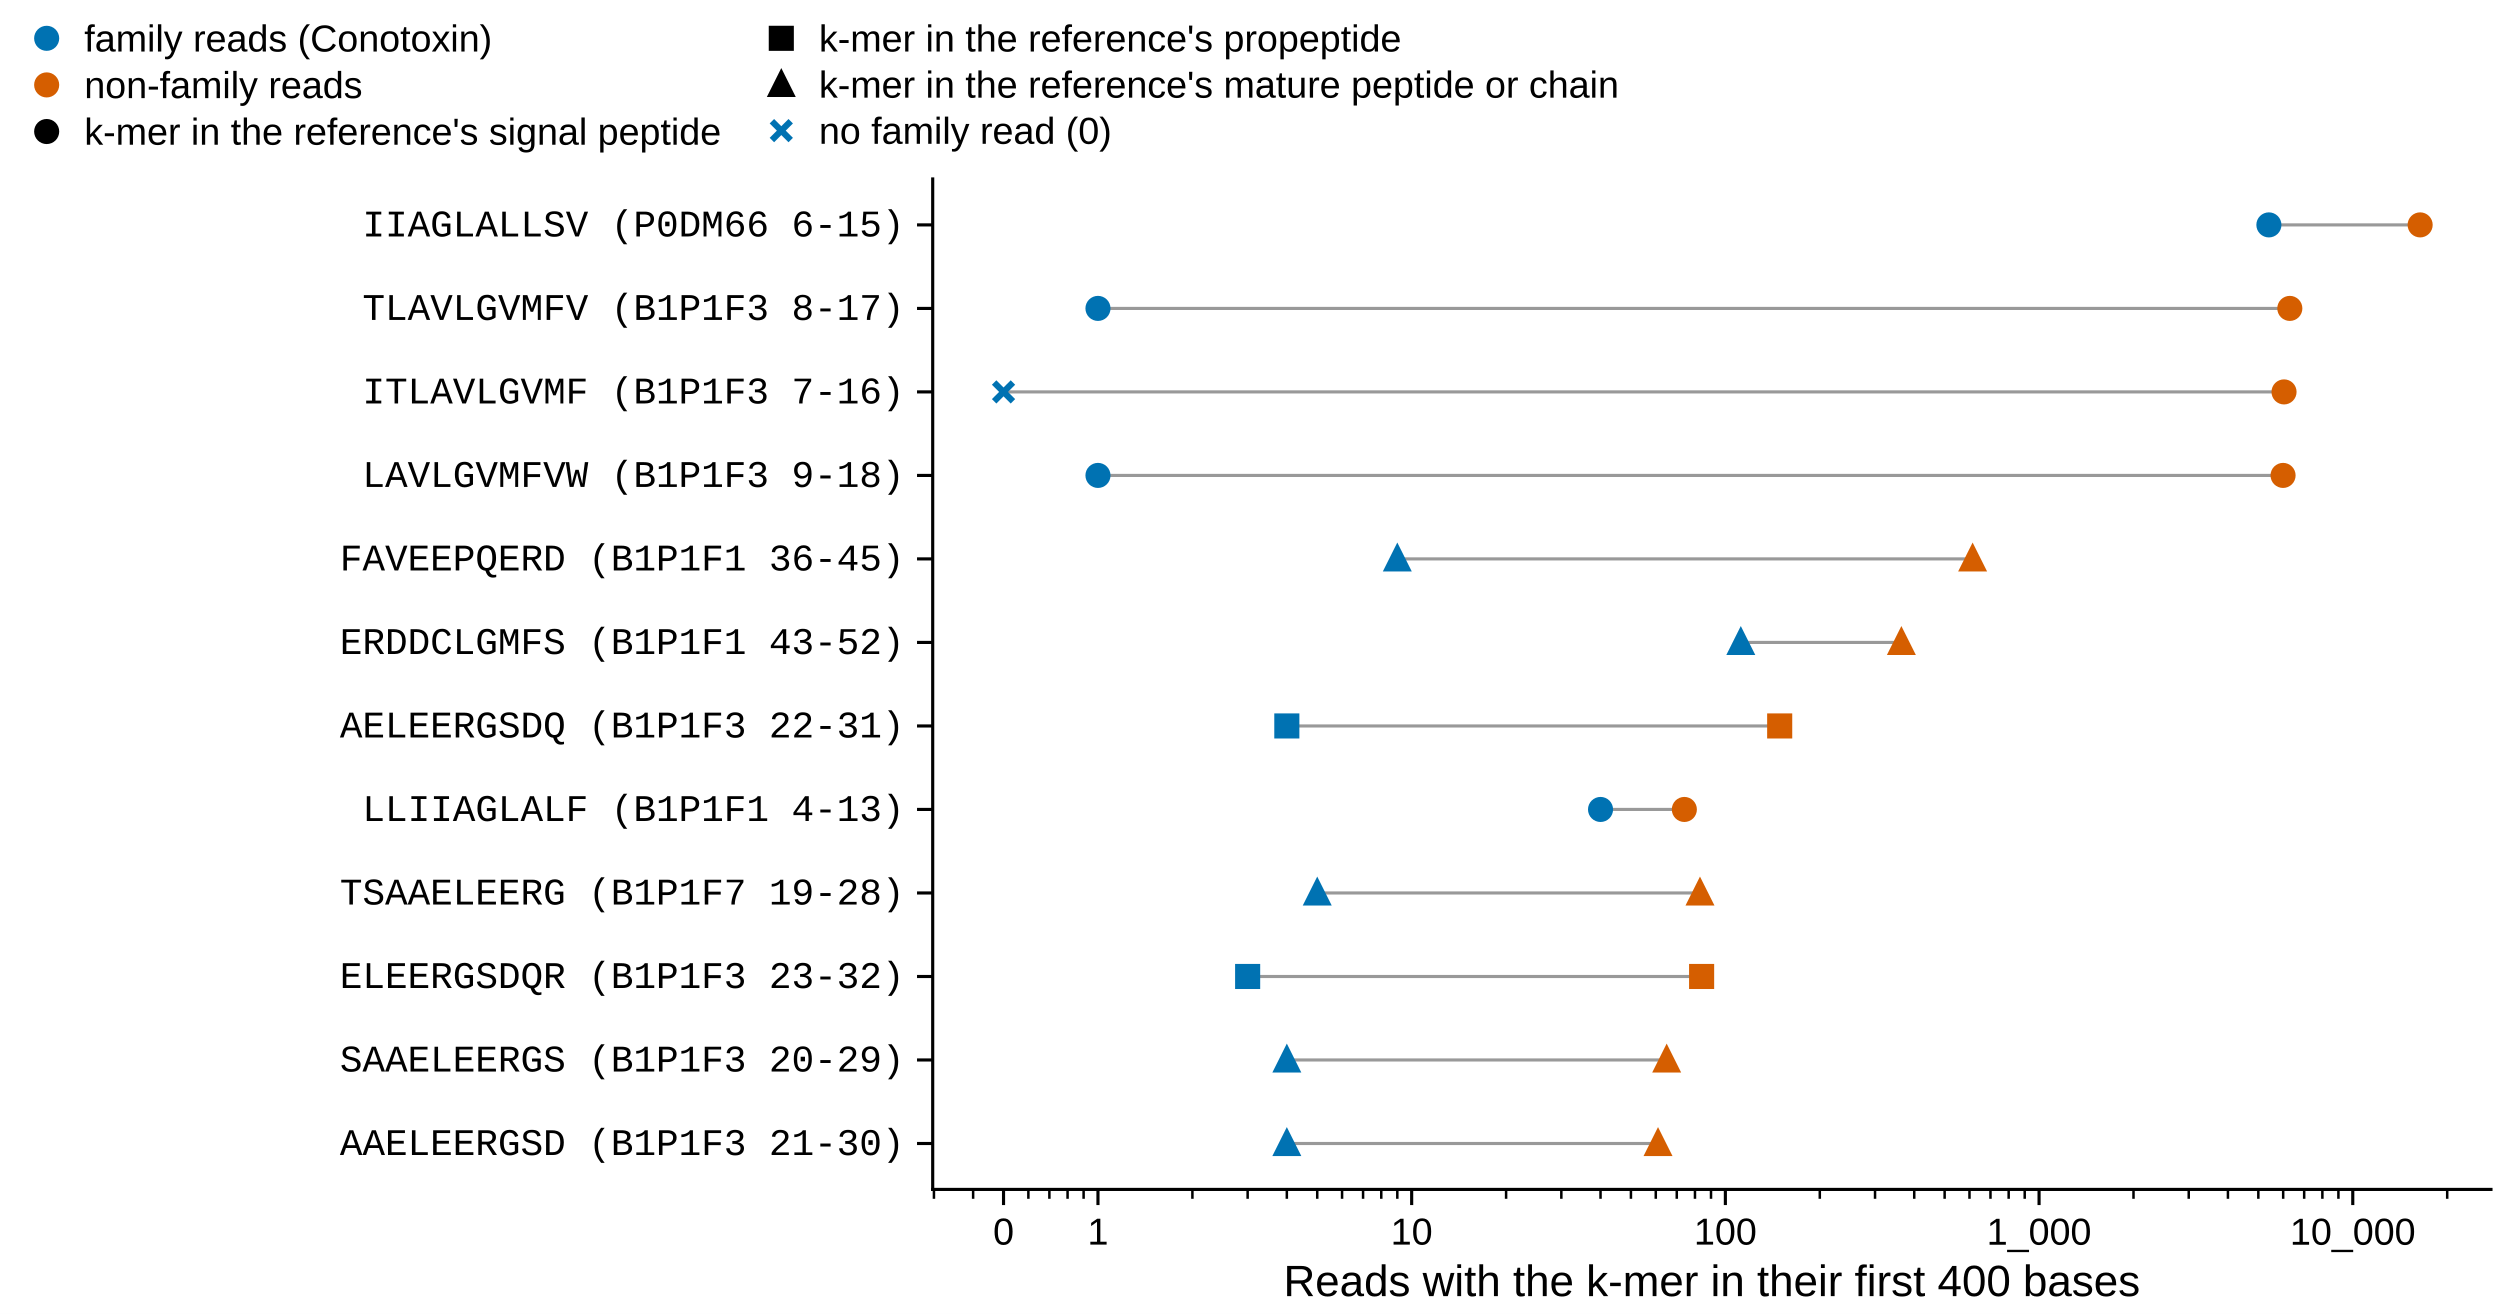
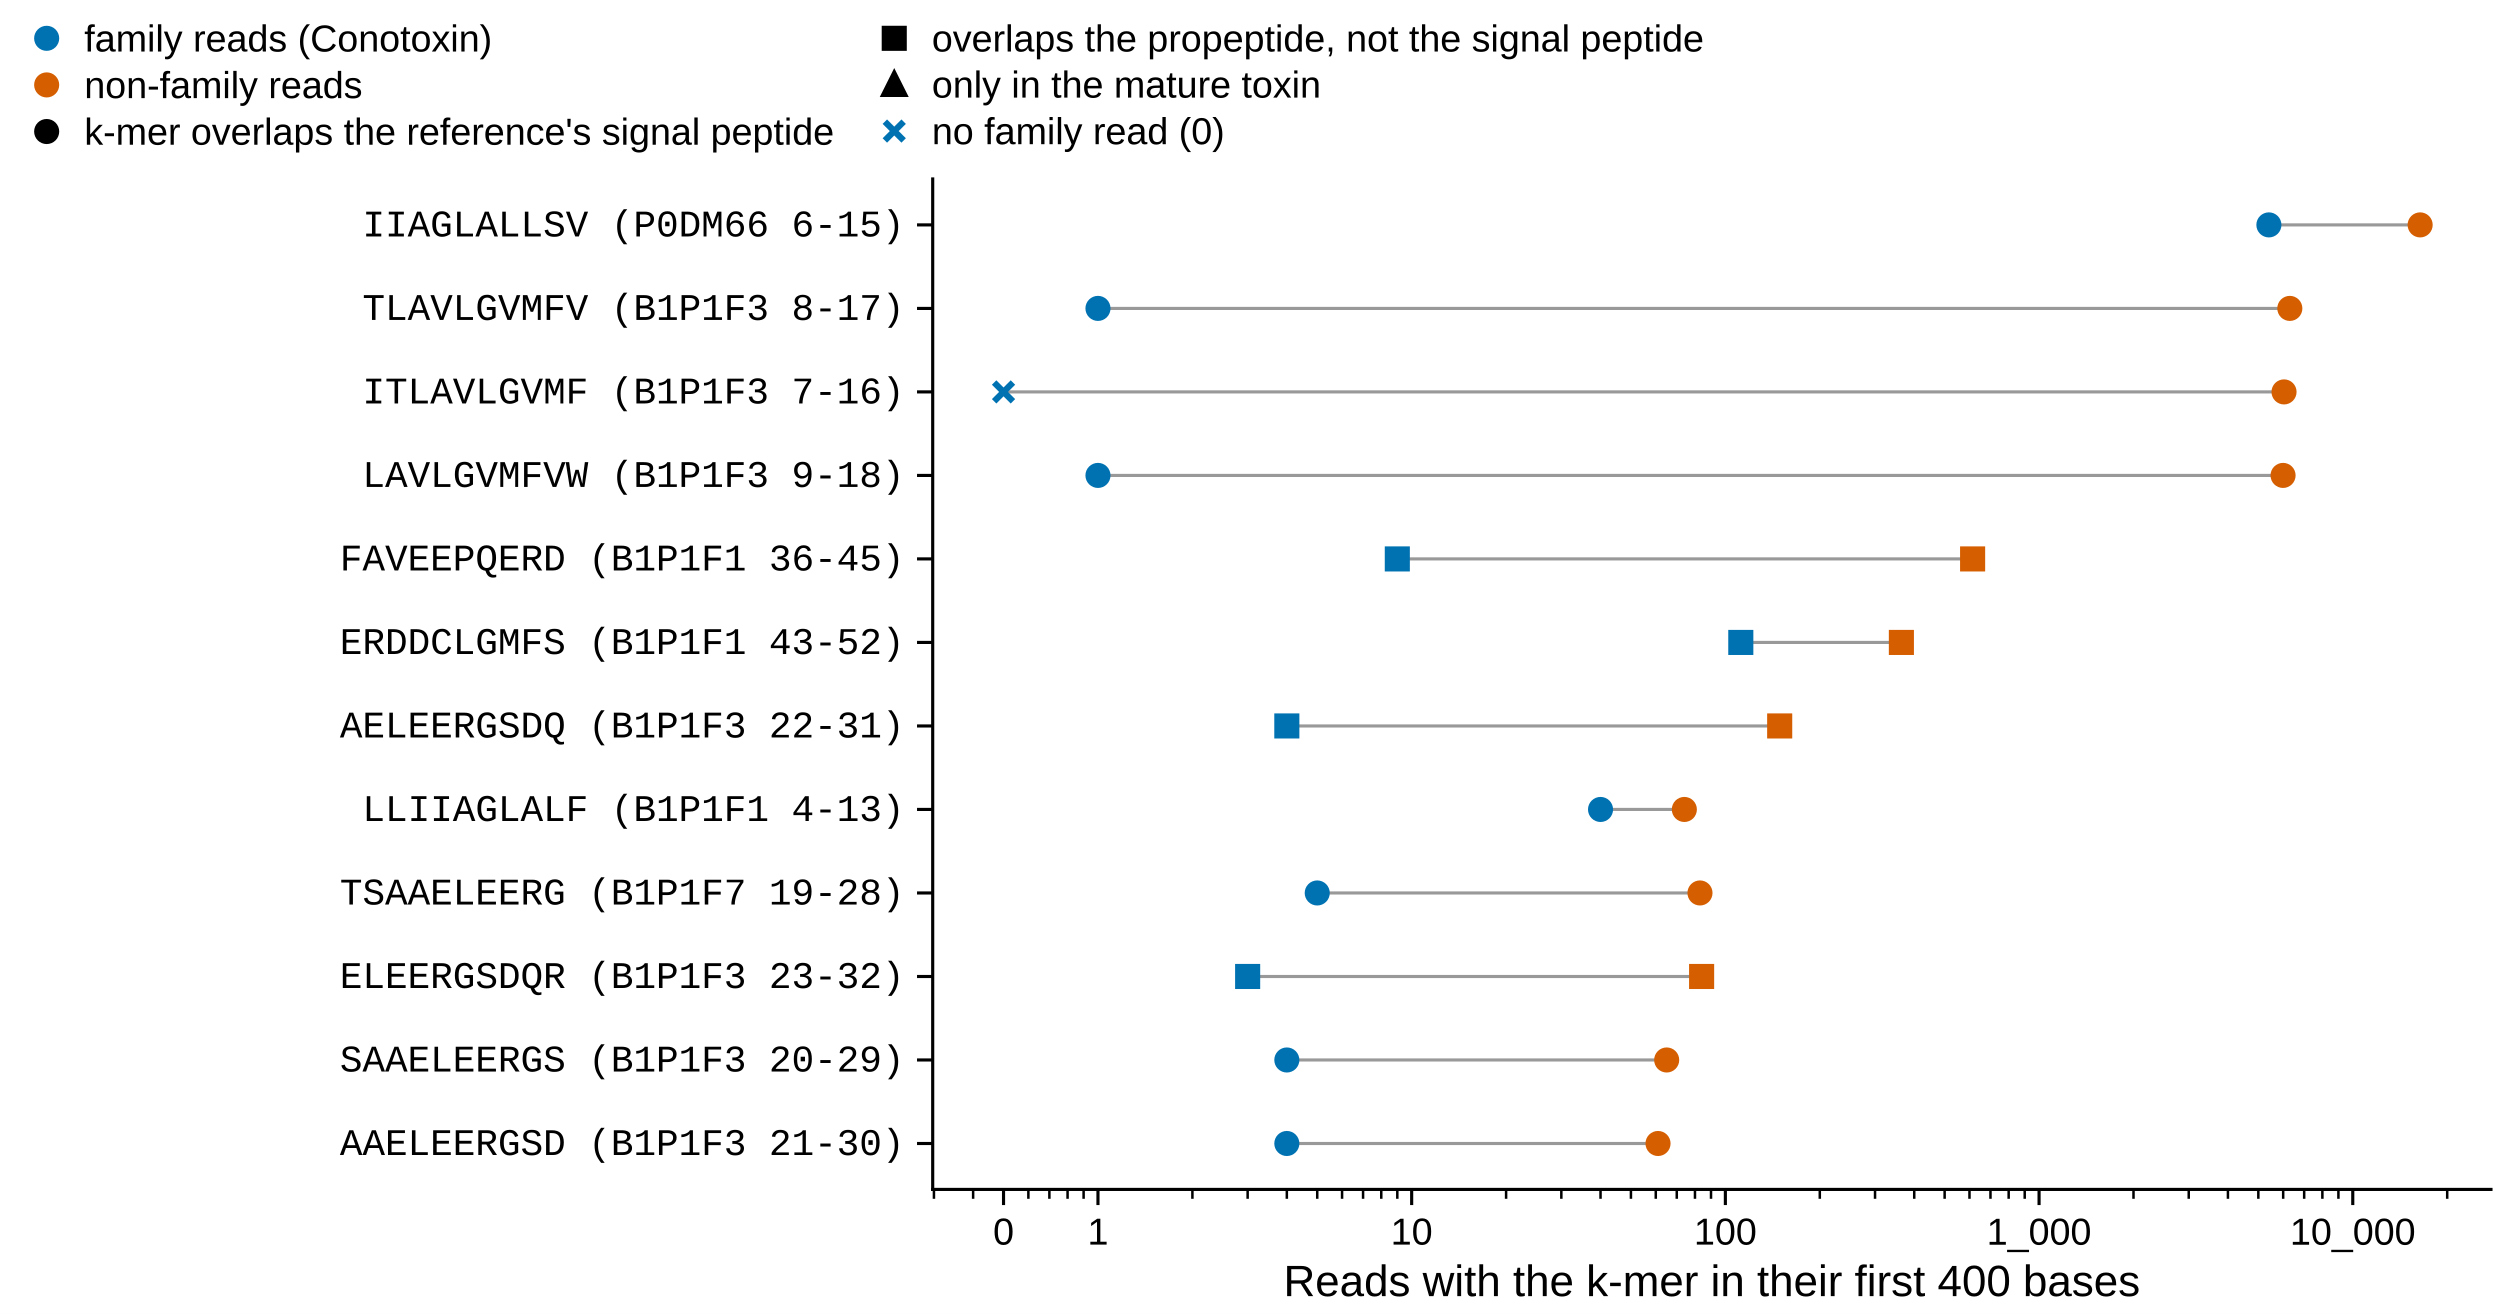
<svg xmlns="http://www.w3.org/2000/svg" xmlns:xlink="http://www.w3.org/1999/xlink" width="398.58pt" height="209.478pt" viewBox="0 0 398.58 209.478" version="1.1">
  <defs>
    <style type="text/css">*{stroke-linejoin: round; stroke-linecap: butt}</style>
  </defs>
  <g id="figure_1">
    <g id="patch_1">
      <path d="M 0 209.478  L 398.58 209.478  L 398.58 0  L 0 0  z " style="fill: #ffffff" />
    </g>
    <g id="axes_1">
      <g id="patch_2">
        <path d="M 148.703 189.631  L 397.14 189.631  L 397.14 28.532  L 148.703 28.532  z " style="fill: #ffffff" />
      </g>
      <g id="matplotlib.axis_1">
        <g id="xtick_1">
          <g id="line2d_1">
            <defs>
-               <path id="mf236ce4eba" d="M 0 0  L 0 2.5  " style="stroke: #000000; stroke-width: 0.5" />
+               <path id="m21a018e58b" d="M 0 0  L 0 2.5  " style="stroke: #000000; stroke-width: 0.5" />
            </defs>
            <g>
-               <use xlink:href="#mf236ce4eba" x="159.995" y="189.631" style="stroke: #000000; stroke-width: 0.5" />
+               <use xlink:href="#m21a018e58b" x="159.995" y="189.631" style="stroke: #000000; stroke-width: 0.5" />
            </g>
          </g>
          <g id="text_1">
            <text style="font-size: 6px; font-family: 'Arial', 'Helvetica', 'Liberation Sans', 'DejaVu Sans', sans-serif; text-anchor: middle" x="159.995" y="198.426" transform="rotate(-0 159.9952 198.4259)">0</text>
          </g>
        </g>
        <g id="xtick_2">
          <g id="line2d_2">
            <g>
-               <use xlink:href="#mf236ce4eba" x="175.051" y="189.631" style="stroke: #000000; stroke-width: 0.5" />
+               <use xlink:href="#m21a018e58b" x="175.051" y="189.631" style="stroke: #000000; stroke-width: 0.5" />
            </g>
          </g>
          <g id="text_2">
            <text style="font-size: 6px; font-family: 'Arial', 'Helvetica', 'Liberation Sans', 'DejaVu Sans', sans-serif; text-anchor: middle" x="175.051" y="198.426" transform="rotate(-0 175.0509 198.4259)">1</text>
          </g>
        </g>
        <g id="xtick_3">
          <g id="line2d_3">
            <g>
-               <use xlink:href="#mf236ce4eba" x="225.065" y="189.631" style="stroke: #000000; stroke-width: 0.5" />
+               <use xlink:href="#m21a018e58b" x="225.065" y="189.631" style="stroke: #000000; stroke-width: 0.5" />
            </g>
          </g>
          <g id="text_3">
            <text style="font-size: 6px; font-family: 'Arial', 'Helvetica', 'Liberation Sans', 'DejaVu Sans', sans-serif; text-anchor: middle" x="225.065" y="198.426" transform="rotate(-0 225.0647 198.4259)">10</text>
          </g>
        </g>
        <g id="xtick_4">
          <g id="line2d_4">
            <g>
-               <use xlink:href="#mf236ce4eba" x="275.079" y="189.631" style="stroke: #000000; stroke-width: 0.5" />
+               <use xlink:href="#m21a018e58b" x="275.079" y="189.631" style="stroke: #000000; stroke-width: 0.5" />
            </g>
          </g>
          <g id="text_4">
            <text style="font-size: 6px; font-family: 'Arial', 'Helvetica', 'Liberation Sans', 'DejaVu Sans', sans-serif; text-anchor: middle" x="275.079" y="198.426" transform="rotate(-0 275.0786 198.4259)">100</text>
          </g>
        </g>
        <g id="xtick_5">
          <g id="line2d_5">
            <g>
-               <use xlink:href="#mf236ce4eba" x="325.092" y="189.631" style="stroke: #000000; stroke-width: 0.5" />
+               <use xlink:href="#m21a018e58b" x="325.092" y="189.631" style="stroke: #000000; stroke-width: 0.5" />
            </g>
          </g>
          <g id="text_5">
            <text style="font-size: 6px; font-family: 'Arial', 'Helvetica', 'Liberation Sans', 'DejaVu Sans', sans-serif; text-anchor: middle" x="325.092" y="198.444" transform="rotate(-0 325.0925 198.4437)">1_000</text>
          </g>
        </g>
        <g id="xtick_6">
          <g id="line2d_6">
            <g>
-               <use xlink:href="#mf236ce4eba" x="375.106" y="189.631" style="stroke: #000000; stroke-width: 0.5" />
+               <use xlink:href="#m21a018e58b" x="375.106" y="189.631" style="stroke: #000000; stroke-width: 0.5" />
            </g>
          </g>
          <g id="text_6">
            <text style="font-size: 6px; font-family: 'Arial', 'Helvetica', 'Liberation Sans', 'DejaVu Sans', sans-serif; text-anchor: middle" x="375.106" y="198.444" transform="rotate(-0 375.1064 198.4437)">10_000</text>
          </g>
        </g>
        <g id="xtick_7">
          <g id="line2d_7">
            <defs>
-               <path id="mf85ae4e128" d="M 0 0  L 0 1.5  " style="stroke: #000000; stroke-width: 0.4" />
+               <path id="m848488ce7b" d="M 0 0  L 0 1.5  " style="stroke: #000000; stroke-width: 0.4" />
            </defs>
            <g>
-               <use xlink:href="#mf85ae4e128" x="148.9" y="189.631" style="stroke: #000000; stroke-width: 0.4" />
+               <use xlink:href="#m848488ce7b" x="148.9" y="189.631" style="stroke: #000000; stroke-width: 0.4" />
            </g>
          </g>
        </g>
        <g id="xtick_8">
          <g id="line2d_8">
            <g>
-               <use xlink:href="#mf85ae4e128" x="155.148" y="189.631" style="stroke: #000000; stroke-width: 0.4" />
+               <use xlink:href="#m848488ce7b" x="155.148" y="189.631" style="stroke: #000000; stroke-width: 0.4" />
            </g>
          </g>
        </g>
        <g id="xtick_9">
          <g id="line2d_9">
            <g>
-               <use xlink:href="#mf85ae4e128" x="163.955" y="189.631" style="stroke: #000000; stroke-width: 0.4" />
+               <use xlink:href="#m848488ce7b" x="163.955" y="189.631" style="stroke: #000000; stroke-width: 0.4" />
            </g>
          </g>
        </g>
        <g id="xtick_10">
          <g id="line2d_10">
            <g>
-               <use xlink:href="#mf85ae4e128" x="167.304" y="189.631" style="stroke: #000000; stroke-width: 0.4" />
+               <use xlink:href="#m848488ce7b" x="167.304" y="189.631" style="stroke: #000000; stroke-width: 0.4" />
            </g>
          </g>
        </g>
        <g id="xtick_11">
          <g id="line2d_11">
            <g>
-               <use xlink:href="#mf85ae4e128" x="170.204" y="189.631" style="stroke: #000000; stroke-width: 0.4" />
+               <use xlink:href="#m848488ce7b" x="170.204" y="189.631" style="stroke: #000000; stroke-width: 0.4" />
            </g>
          </g>
        </g>
        <g id="xtick_12">
          <g id="line2d_12">
            <g>
-               <use xlink:href="#mf85ae4e128" x="172.762" y="189.631" style="stroke: #000000; stroke-width: 0.4" />
+               <use xlink:href="#m848488ce7b" x="172.762" y="189.631" style="stroke: #000000; stroke-width: 0.4" />
            </g>
          </g>
        </g>
        <g id="xtick_13">
          <g id="line2d_13">
            <g>
-               <use xlink:href="#mf85ae4e128" x="190.107" y="189.631" style="stroke: #000000; stroke-width: 0.4" />
+               <use xlink:href="#m848488ce7b" x="190.107" y="189.631" style="stroke: #000000; stroke-width: 0.4" />
            </g>
          </g>
        </g>
        <g id="xtick_14">
          <g id="line2d_14">
            <g>
-               <use xlink:href="#mf85ae4e128" x="198.914" y="189.631" style="stroke: #000000; stroke-width: 0.4" />
+               <use xlink:href="#m848488ce7b" x="198.914" y="189.631" style="stroke: #000000; stroke-width: 0.4" />
            </g>
          </g>
        </g>
        <g id="xtick_15">
          <g id="line2d_15">
            <g>
-               <use xlink:href="#mf85ae4e128" x="205.162" y="189.631" style="stroke: #000000; stroke-width: 0.4" />
+               <use xlink:href="#m848488ce7b" x="205.162" y="189.631" style="stroke: #000000; stroke-width: 0.4" />
            </g>
          </g>
        </g>
        <g id="xtick_16">
          <g id="line2d_16">
            <g>
-               <use xlink:href="#mf85ae4e128" x="210.009" y="189.631" style="stroke: #000000; stroke-width: 0.4" />
+               <use xlink:href="#m848488ce7b" x="210.009" y="189.631" style="stroke: #000000; stroke-width: 0.4" />
            </g>
          </g>
        </g>
        <g id="xtick_17">
          <g id="line2d_17">
            <g>
-               <use xlink:href="#mf85ae4e128" x="213.969" y="189.631" style="stroke: #000000; stroke-width: 0.4" />
+               <use xlink:href="#m848488ce7b" x="213.969" y="189.631" style="stroke: #000000; stroke-width: 0.4" />
            </g>
          </g>
        </g>
        <g id="xtick_18">
          <g id="line2d_18">
            <g>
-               <use xlink:href="#mf85ae4e128" x="217.317" y="189.631" style="stroke: #000000; stroke-width: 0.4" />
+               <use xlink:href="#m848488ce7b" x="217.317" y="189.631" style="stroke: #000000; stroke-width: 0.4" />
            </g>
          </g>
        </g>
        <g id="xtick_19">
          <g id="line2d_19">
            <g>
-               <use xlink:href="#mf85ae4e128" x="220.218" y="189.631" style="stroke: #000000; stroke-width: 0.4" />
+               <use xlink:href="#m848488ce7b" x="220.218" y="189.631" style="stroke: #000000; stroke-width: 0.4" />
            </g>
          </g>
        </g>
        <g id="xtick_20">
          <g id="line2d_20">
            <g>
-               <use xlink:href="#mf85ae4e128" x="222.776" y="189.631" style="stroke: #000000; stroke-width: 0.4" />
+               <use xlink:href="#m848488ce7b" x="222.776" y="189.631" style="stroke: #000000; stroke-width: 0.4" />
            </g>
          </g>
        </g>
        <g id="xtick_21">
          <g id="line2d_21">
            <g>
-               <use xlink:href="#mf85ae4e128" x="240.12" y="189.631" style="stroke: #000000; stroke-width: 0.4" />
+               <use xlink:href="#m848488ce7b" x="240.12" y="189.631" style="stroke: #000000; stroke-width: 0.4" />
            </g>
          </g>
        </g>
        <g id="xtick_22">
          <g id="line2d_22">
            <g>
-               <use xlink:href="#mf85ae4e128" x="248.927" y="189.631" style="stroke: #000000; stroke-width: 0.4" />
+               <use xlink:href="#m848488ce7b" x="248.927" y="189.631" style="stroke: #000000; stroke-width: 0.4" />
            </g>
          </g>
        </g>
        <g id="xtick_23">
          <g id="line2d_23">
            <g>
-               <use xlink:href="#mf85ae4e128" x="255.176" y="189.631" style="stroke: #000000; stroke-width: 0.4" />
+               <use xlink:href="#m848488ce7b" x="255.176" y="189.631" style="stroke: #000000; stroke-width: 0.4" />
            </g>
          </g>
        </g>
        <g id="xtick_24">
          <g id="line2d_24">
            <g>
-               <use xlink:href="#mf85ae4e128" x="260.023" y="189.631" style="stroke: #000000; stroke-width: 0.4" />
+               <use xlink:href="#m848488ce7b" x="260.023" y="189.631" style="stroke: #000000; stroke-width: 0.4" />
            </g>
          </g>
        </g>
        <g id="xtick_25">
          <g id="line2d_25">
            <g>
-               <use xlink:href="#mf85ae4e128" x="263.983" y="189.631" style="stroke: #000000; stroke-width: 0.4" />
+               <use xlink:href="#m848488ce7b" x="263.983" y="189.631" style="stroke: #000000; stroke-width: 0.4" />
            </g>
          </g>
        </g>
        <g id="xtick_26">
          <g id="line2d_26">
            <g>
-               <use xlink:href="#mf85ae4e128" x="267.331" y="189.631" style="stroke: #000000; stroke-width: 0.4" />
+               <use xlink:href="#m848488ce7b" x="267.331" y="189.631" style="stroke: #000000; stroke-width: 0.4" />
            </g>
          </g>
        </g>
        <g id="xtick_27">
          <g id="line2d_27">
            <g>
-               <use xlink:href="#mf85ae4e128" x="270.232" y="189.631" style="stroke: #000000; stroke-width: 0.4" />
+               <use xlink:href="#m848488ce7b" x="270.232" y="189.631" style="stroke: #000000; stroke-width: 0.4" />
            </g>
          </g>
        </g>
        <g id="xtick_28">
          <g id="line2d_28">
            <g>
-               <use xlink:href="#mf85ae4e128" x="272.79" y="189.631" style="stroke: #000000; stroke-width: 0.4" />
+               <use xlink:href="#m848488ce7b" x="272.79" y="189.631" style="stroke: #000000; stroke-width: 0.4" />
            </g>
          </g>
        </g>
        <g id="xtick_29">
          <g id="line2d_29">
            <g>
-               <use xlink:href="#mf85ae4e128" x="290.134" y="189.631" style="stroke: #000000; stroke-width: 0.4" />
+               <use xlink:href="#m848488ce7b" x="290.134" y="189.631" style="stroke: #000000; stroke-width: 0.4" />
            </g>
          </g>
        </g>
        <g id="xtick_30">
          <g id="line2d_30">
            <g>
-               <use xlink:href="#mf85ae4e128" x="298.941" y="189.631" style="stroke: #000000; stroke-width: 0.4" />
+               <use xlink:href="#m848488ce7b" x="298.941" y="189.631" style="stroke: #000000; stroke-width: 0.4" />
            </g>
          </g>
        </g>
        <g id="xtick_31">
          <g id="line2d_31">
            <g>
-               <use xlink:href="#mf85ae4e128" x="305.19" y="189.631" style="stroke: #000000; stroke-width: 0.4" />
+               <use xlink:href="#m848488ce7b" x="305.19" y="189.631" style="stroke: #000000; stroke-width: 0.4" />
            </g>
          </g>
        </g>
        <g id="xtick_32">
          <g id="line2d_32">
            <g>
-               <use xlink:href="#mf85ae4e128" x="310.037" y="189.631" style="stroke: #000000; stroke-width: 0.4" />
+               <use xlink:href="#m848488ce7b" x="310.037" y="189.631" style="stroke: #000000; stroke-width: 0.4" />
            </g>
          </g>
        </g>
        <g id="xtick_33">
          <g id="line2d_33">
            <g>
-               <use xlink:href="#mf85ae4e128" x="313.997" y="189.631" style="stroke: #000000; stroke-width: 0.4" />
+               <use xlink:href="#m848488ce7b" x="313.997" y="189.631" style="stroke: #000000; stroke-width: 0.4" />
            </g>
          </g>
        </g>
        <g id="xtick_34">
          <g id="line2d_34">
            <g>
-               <use xlink:href="#mf85ae4e128" x="317.345" y="189.631" style="stroke: #000000; stroke-width: 0.4" />
+               <use xlink:href="#m848488ce7b" x="317.345" y="189.631" style="stroke: #000000; stroke-width: 0.4" />
            </g>
          </g>
        </g>
        <g id="xtick_35">
          <g id="line2d_35">
            <g>
-               <use xlink:href="#mf85ae4e128" x="320.246" y="189.631" style="stroke: #000000; stroke-width: 0.4" />
+               <use xlink:href="#m848488ce7b" x="320.246" y="189.631" style="stroke: #000000; stroke-width: 0.4" />
            </g>
          </g>
        </g>
        <g id="xtick_36">
          <g id="line2d_36">
            <g>
-               <use xlink:href="#mf85ae4e128" x="322.804" y="189.631" style="stroke: #000000; stroke-width: 0.4" />
+               <use xlink:href="#m848488ce7b" x="322.804" y="189.631" style="stroke: #000000; stroke-width: 0.4" />
            </g>
          </g>
        </g>
        <g id="xtick_37">
          <g id="line2d_37">
            <g>
-               <use xlink:href="#mf85ae4e128" x="340.148" y="189.631" style="stroke: #000000; stroke-width: 0.4" />
+               <use xlink:href="#m848488ce7b" x="340.148" y="189.631" style="stroke: #000000; stroke-width: 0.4" />
            </g>
          </g>
        </g>
        <g id="xtick_38">
          <g id="line2d_38">
            <g>
-               <use xlink:href="#mf85ae4e128" x="348.955" y="189.631" style="stroke: #000000; stroke-width: 0.4" />
+               <use xlink:href="#m848488ce7b" x="348.955" y="189.631" style="stroke: #000000; stroke-width: 0.4" />
            </g>
          </g>
        </g>
        <g id="xtick_39">
          <g id="line2d_39">
            <g>
-               <use xlink:href="#mf85ae4e128" x="355.204" y="189.631" style="stroke: #000000; stroke-width: 0.4" />
+               <use xlink:href="#m848488ce7b" x="355.204" y="189.631" style="stroke: #000000; stroke-width: 0.4" />
            </g>
          </g>
        </g>
        <g id="xtick_40">
          <g id="line2d_40">
            <g>
-               <use xlink:href="#mf85ae4e128" x="360.051" y="189.631" style="stroke: #000000; stroke-width: 0.4" />
+               <use xlink:href="#m848488ce7b" x="360.051" y="189.631" style="stroke: #000000; stroke-width: 0.4" />
            </g>
          </g>
        </g>
        <g id="xtick_41">
          <g id="line2d_41">
            <g>
-               <use xlink:href="#mf85ae4e128" x="364.011" y="189.631" style="stroke: #000000; stroke-width: 0.4" />
+               <use xlink:href="#m848488ce7b" x="364.011" y="189.631" style="stroke: #000000; stroke-width: 0.4" />
            </g>
          </g>
        </g>
        <g id="xtick_42">
          <g id="line2d_42">
            <g>
-               <use xlink:href="#mf85ae4e128" x="367.359" y="189.631" style="stroke: #000000; stroke-width: 0.4" />
+               <use xlink:href="#m848488ce7b" x="367.359" y="189.631" style="stroke: #000000; stroke-width: 0.4" />
            </g>
          </g>
        </g>
        <g id="xtick_43">
          <g id="line2d_43">
            <g>
-               <use xlink:href="#mf85ae4e128" x="370.26" y="189.631" style="stroke: #000000; stroke-width: 0.4" />
+               <use xlink:href="#m848488ce7b" x="370.26" y="189.631" style="stroke: #000000; stroke-width: 0.4" />
            </g>
          </g>
        </g>
        <g id="xtick_44">
          <g id="line2d_44">
            <g>
-               <use xlink:href="#mf85ae4e128" x="372.818" y="189.631" style="stroke: #000000; stroke-width: 0.4" />
+               <use xlink:href="#m848488ce7b" x="372.818" y="189.631" style="stroke: #000000; stroke-width: 0.4" />
            </g>
          </g>
        </g>
        <g id="xtick_45">
          <g id="line2d_45">
            <g>
-               <use xlink:href="#mf85ae4e128" x="390.162" y="189.631" style="stroke: #000000; stroke-width: 0.4" />
+               <use xlink:href="#m848488ce7b" x="390.162" y="189.631" style="stroke: #000000; stroke-width: 0.4" />
            </g>
          </g>
        </g>
        <g id="text_7">
          <text style="font-size: 7px; font-family: 'Arial', 'Helvetica', 'Liberation Sans', 'DejaVu Sans', sans-serif; text-anchor: middle" x="272.921" y="206.647" transform="rotate(-0 272.9214 206.6467)">Reads with the k-mer in their first 400 bases</text>
        </g>
      </g>
      <g id="matplotlib.axis_2">
        <g id="ytick_1">
          <g id="line2d_46">
            <defs>
-               <path id="m9d5eaf59f4" d="M 0 0  L -2.5 0  " style="stroke: #000000; stroke-width: 0.5" />
+               <path id="mab9450edab" d="M 0 0  L -2.5 0  " style="stroke: #000000; stroke-width: 0.5" />
            </defs>
            <g>
-               <use xlink:href="#m9d5eaf59f4" x="148.703" y="182.309" style="stroke: #000000; stroke-width: 0.5" />
+               <use xlink:href="#mab9450edab" x="148.703" y="182.309" style="stroke: #000000; stroke-width: 0.5" />
            </g>
          </g>
          <g id="text_8">
            <text style="font-size: 6px; font-family: 'Courier New', 'Courier', 'Liberation Mono', 'DejaVu Sans Mono', monospace; text-anchor: end" x="144.203" y="184.147" transform="rotate(-0 144.2026 184.147)">AAELEERGSD  (B1P1F3 21-30)</text>
          </g>
        </g>
        <g id="ytick_2">
          <g id="line2d_47">
            <g>
-               <use xlink:href="#m9d5eaf59f4" x="148.703" y="168.995" style="stroke: #000000; stroke-width: 0.5" />
+               <use xlink:href="#mab9450edab" x="148.703" y="168.995" style="stroke: #000000; stroke-width: 0.5" />
            </g>
          </g>
          <g id="text_9">
            <text style="font-size: 6px; font-family: 'Courier New', 'Courier', 'Liberation Mono', 'DejaVu Sans Mono', monospace; text-anchor: end" x="144.203" y="170.833" transform="rotate(-0 144.2026 170.833)">SAAELEERGS  (B1P1F3 20-29)</text>
          </g>
        </g>
        <g id="ytick_3">
          <g id="line2d_48">
            <g>
-               <use xlink:href="#m9d5eaf59f4" x="148.703" y="155.681" style="stroke: #000000; stroke-width: 0.5" />
+               <use xlink:href="#mab9450edab" x="148.703" y="155.681" style="stroke: #000000; stroke-width: 0.5" />
            </g>
          </g>
          <g id="text_10">
            <text style="font-size: 6px; font-family: 'Courier New', 'Courier', 'Liberation Mono', 'DejaVu Sans Mono', monospace; text-anchor: end" x="144.203" y="157.519" transform="rotate(-0 144.2026 157.519)">ELEERGSDQR  (B1P1F3 23-32)</text>
          </g>
        </g>
        <g id="ytick_4">
          <g id="line2d_49">
            <g>
-               <use xlink:href="#m9d5eaf59f4" x="148.703" y="142.367" style="stroke: #000000; stroke-width: 0.5" />
+               <use xlink:href="#mab9450edab" x="148.703" y="142.367" style="stroke: #000000; stroke-width: 0.5" />
            </g>
          </g>
          <g id="text_11">
            <text style="font-size: 6px; font-family: 'Courier New', 'Courier', 'Liberation Mono', 'DejaVu Sans Mono', monospace; text-anchor: end" x="144.203" y="144.205" transform="rotate(-0 144.2026 144.205)">TSAAELEERG  (B1P1F7 19-28)</text>
          </g>
        </g>
        <g id="ytick_5">
          <g id="line2d_50">
            <g>
-               <use xlink:href="#m9d5eaf59f4" x="148.703" y="129.053" style="stroke: #000000; stroke-width: 0.5" />
+               <use xlink:href="#mab9450edab" x="148.703" y="129.053" style="stroke: #000000; stroke-width: 0.5" />
            </g>
          </g>
          <g id="text_12">
            <text style="font-size: 6px; font-family: 'Courier New', 'Courier', 'Liberation Mono', 'DejaVu Sans Mono', monospace; text-anchor: end" x="144.203" y="130.891" transform="rotate(-0 144.2026 130.891)">LLIIAGLALF  (B1P1F1 4-13)</text>
          </g>
        </g>
        <g id="ytick_6">
          <g id="line2d_51">
            <g>
-               <use xlink:href="#m9d5eaf59f4" x="148.703" y="115.739" style="stroke: #000000; stroke-width: 0.5" />
+               <use xlink:href="#mab9450edab" x="148.703" y="115.739" style="stroke: #000000; stroke-width: 0.5" />
            </g>
          </g>
          <g id="text_13">
            <text style="font-size: 6px; font-family: 'Courier New', 'Courier', 'Liberation Mono', 'DejaVu Sans Mono', monospace; text-anchor: end" x="144.203" y="117.577" transform="rotate(-0 144.2026 117.577)">AELEERGSDQ  (B1P1F3 22-31)</text>
          </g>
        </g>
        <g id="ytick_7">
          <g id="line2d_52">
            <g>
-               <use xlink:href="#m9d5eaf59f4" x="148.703" y="102.425" style="stroke: #000000; stroke-width: 0.5" />
+               <use xlink:href="#mab9450edab" x="148.703" y="102.425" style="stroke: #000000; stroke-width: 0.5" />
            </g>
          </g>
          <g id="text_14">
            <text style="font-size: 6px; font-family: 'Courier New', 'Courier', 'Liberation Mono', 'DejaVu Sans Mono', monospace; text-anchor: end" x="144.203" y="104.263" transform="rotate(-0 144.2026 104.263)">ERDDCLGMFS  (B1P1F1 43-52)</text>
          </g>
        </g>
        <g id="ytick_8">
          <g id="line2d_53">
            <g>
-               <use xlink:href="#m9d5eaf59f4" x="148.703" y="89.111" style="stroke: #000000; stroke-width: 0.5" />
+               <use xlink:href="#mab9450edab" x="148.703" y="89.111" style="stroke: #000000; stroke-width: 0.5" />
            </g>
          </g>
          <g id="text_15">
            <text style="font-size: 6px; font-family: 'Courier New', 'Courier', 'Liberation Mono', 'DejaVu Sans Mono', monospace; text-anchor: end" x="144.203" y="90.949" transform="rotate(-0 144.2026 90.94899)">FAVEEPQERD  (B1P1F1 36-45)</text>
          </g>
        </g>
        <g id="ytick_9">
          <g id="line2d_54">
            <g>
-               <use xlink:href="#m9d5eaf59f4" x="148.703" y="75.797" style="stroke: #000000; stroke-width: 0.5" />
+               <use xlink:href="#mab9450edab" x="148.703" y="75.797" style="stroke: #000000; stroke-width: 0.5" />
            </g>
          </g>
          <g id="text_16">
            <text style="font-size: 6px; font-family: 'Courier New', 'Courier', 'Liberation Mono', 'DejaVu Sans Mono', monospace; text-anchor: end" x="144.203" y="77.635" transform="rotate(-0 144.2026 77.635)">LAVLGVMFVW  (B1P1F3 9-18)</text>
          </g>
        </g>
        <g id="ytick_10">
          <g id="line2d_55">
            <g>
-               <use xlink:href="#m9d5eaf59f4" x="148.703" y="62.483" style="stroke: #000000; stroke-width: 0.5" />
+               <use xlink:href="#mab9450edab" x="148.703" y="62.483" style="stroke: #000000; stroke-width: 0.5" />
            </g>
          </g>
          <g id="text_17">
            <text style="font-size: 6px; font-family: 'Courier New', 'Courier', 'Liberation Mono', 'DejaVu Sans Mono', monospace; text-anchor: end" x="144.203" y="64.321" transform="rotate(-0 144.2026 64.321)">ITLAVLGVMF  (B1P1F3 7-16)</text>
          </g>
        </g>
        <g id="ytick_11">
          <g id="line2d_56">
            <g>
-               <use xlink:href="#m9d5eaf59f4" x="148.703" y="49.169" style="stroke: #000000; stroke-width: 0.5" />
+               <use xlink:href="#mab9450edab" x="148.703" y="49.169" style="stroke: #000000; stroke-width: 0.5" />
            </g>
          </g>
          <g id="text_18">
            <text style="font-size: 6px; font-family: 'Courier New', 'Courier', 'Liberation Mono', 'DejaVu Sans Mono', monospace; text-anchor: end" x="144.203" y="51.007" transform="rotate(-0 144.2026 51.00701)">TLAVLGVMFV  (B1P1F3 8-17)</text>
          </g>
        </g>
        <g id="ytick_12">
          <g id="line2d_57">
            <g>
-               <use xlink:href="#m9d5eaf59f4" x="148.703" y="35.855" style="stroke: #000000; stroke-width: 0.5" />
+               <use xlink:href="#mab9450edab" x="148.703" y="35.855" style="stroke: #000000; stroke-width: 0.5" />
            </g>
          </g>
          <g id="text_19">
            <text style="font-size: 6px; font-family: 'Courier New', 'Courier', 'Liberation Mono', 'DejaVu Sans Mono', monospace; text-anchor: end" x="144.203" y="37.693" transform="rotate(-0 144.2026 37.69301)">IIAGLALLSV  (P0DM66 6-15)</text>
          </g>
        </g>
      </g>
      <g id="line2d_58">
-         <path d="M 205.162 182.309  L 264.342 182.309  " clip-path="url(#pb28fa70607)" style="fill: none; stroke: #999999; stroke-width: 0.5; stroke-linecap: square" />
+         <path d="M 205.162 182.309  L 264.342 182.309  " clip-path="url(#p876d1d0d32)" style="fill: none; stroke: #999999; stroke-width: 0.5; stroke-linecap: square" />
      </g>
      <g id="line2d_59">
        <defs>
-           <path id="mf15cbc49ee" d="M 0 -1.5  L -1.5 1.5  L 1.5 1.5  z " style="stroke: #0072b2; stroke-linejoin: miter" />
+           <path id="mde0401a169" d="M 0 1.5  C 0.398 1.5 0.779 1.342 1.061 1.061  C 1.342 0.779 1.5 0.398 1.5 0  C 1.5 -0.398 1.342 -0.779 1.061 -1.061  C 0.779 -1.342 0.398 -1.5 0 -1.5  C -0.398 -1.5 -0.779 -1.342 -1.061 -1.061  C -1.342 -0.779 -1.5 -0.398 -1.5 0  C -1.5 0.398 -1.342 0.779 -1.061 1.061  C -0.779 1.342 -0.398 1.5 0 1.5  z " style="stroke: #0072b2" />
        </defs>
-         <g clip-path="url(#pb28fa70607)">
-           <use xlink:href="#mf15cbc49ee" x="205.162" y="182.309" style="fill: #0072b2; stroke: #0072b2; stroke-linejoin: miter" />
+         <g clip-path="url(#p876d1d0d32)">
+           <use xlink:href="#mde0401a169" x="205.162" y="182.309" style="fill: #0072b2; stroke: #0072b2" />
        </g>
      </g>
      <g id="line2d_60">
        <defs>
-           <path id="m2ffe0dcb84" d="M 0 -1.5  L -1.5 1.5  L 1.5 1.5  z " style="stroke: #d55e00; stroke-linejoin: miter" />
+           <path id="md6cb624c0a" d="M 0 1.5  C 0.398 1.5 0.779 1.342 1.061 1.061  C 1.342 0.779 1.5 0.398 1.5 0  C 1.5 -0.398 1.342 -0.779 1.061 -1.061  C 0.779 -1.342 0.398 -1.5 0 -1.5  C -0.398 -1.5 -0.779 -1.342 -1.061 -1.061  C -1.342 -0.779 -1.5 -0.398 -1.5 0  C -1.5 0.398 -1.342 0.779 -1.061 1.061  C -0.779 1.342 -0.398 1.5 0 1.5  z " style="stroke: #d55e00" />
        </defs>
-         <g clip-path="url(#pb28fa70607)">
-           <use xlink:href="#m2ffe0dcb84" x="264.342" y="182.309" style="fill: #d55e00; stroke: #d55e00; stroke-linejoin: miter" />
+         <g clip-path="url(#p876d1d0d32)">
+           <use xlink:href="#md6cb624c0a" x="264.342" y="182.309" style="fill: #d55e00; stroke: #d55e00" />
        </g>
      </g>
      <g id="line2d_61">
-         <path d="M 205.162 168.995  L 265.722 168.995  " clip-path="url(#pb28fa70607)" style="fill: none; stroke: #999999; stroke-width: 0.5; stroke-linecap: square" />
+         <path d="M 205.162 168.995  L 265.722 168.995  " clip-path="url(#p876d1d0d32)" style="fill: none; stroke: #999999; stroke-width: 0.5; stroke-linecap: square" />
      </g>
      <g id="line2d_62">
-         <g clip-path="url(#pb28fa70607)">
-           <use xlink:href="#mf15cbc49ee" x="205.162" y="168.995" style="fill: #0072b2; stroke: #0072b2; stroke-linejoin: miter" />
+         <g clip-path="url(#p876d1d0d32)">
+           <use xlink:href="#mde0401a169" x="205.162" y="168.995" style="fill: #0072b2; stroke: #0072b2" />
        </g>
      </g>
      <g id="line2d_63">
-         <g clip-path="url(#pb28fa70607)">
-           <use xlink:href="#m2ffe0dcb84" x="265.722" y="168.995" style="fill: #d55e00; stroke: #d55e00; stroke-linejoin: miter" />
+         <g clip-path="url(#p876d1d0d32)">
+           <use xlink:href="#md6cb624c0a" x="265.722" y="168.995" style="fill: #d55e00; stroke: #d55e00" />
        </g>
      </g>
      <g id="line2d_64">
-         <path d="M 198.914 155.681  L 271.292 155.681  " clip-path="url(#pb28fa70607)" style="fill: none; stroke: #999999; stroke-width: 0.5; stroke-linecap: square" />
+         <path d="M 198.914 155.681  L 271.292 155.681  " clip-path="url(#p876d1d0d32)" style="fill: none; stroke: #999999; stroke-width: 0.5; stroke-linecap: square" />
      </g>
      <g id="line2d_65">
        <defs>
-           <path id="m56c8014452" d="M -1.5 1.5  L 1.5 1.5  L 1.5 -1.5  L -1.5 -1.5  z " style="stroke: #0072b2; stroke-linejoin: miter" />
+           <path id="m84dee8179b" d="M -1.5 1.5  L 1.5 1.5  L 1.5 -1.5  L -1.5 -1.5  z " style="stroke: #0072b2; stroke-linejoin: miter" />
        </defs>
-         <g clip-path="url(#pb28fa70607)">
-           <use xlink:href="#m56c8014452" x="198.914" y="155.681" style="fill: #0072b2; stroke: #0072b2; stroke-linejoin: miter" />
+         <g clip-path="url(#p876d1d0d32)">
+           <use xlink:href="#m84dee8179b" x="198.914" y="155.681" style="fill: #0072b2; stroke: #0072b2; stroke-linejoin: miter" />
        </g>
      </g>
      <g id="line2d_66">
        <defs>
-           <path id="m9002d3baf6" d="M -1.5 1.5  L 1.5 1.5  L 1.5 -1.5  L -1.5 -1.5  z " style="stroke: #d55e00; stroke-linejoin: miter" />
+           <path id="m6e385ad16f" d="M -1.5 1.5  L 1.5 1.5  L 1.5 -1.5  L -1.5 -1.5  z " style="stroke: #d55e00; stroke-linejoin: miter" />
        </defs>
-         <g clip-path="url(#pb28fa70607)">
-           <use xlink:href="#m9002d3baf6" x="271.292" y="155.681" style="fill: #d55e00; stroke: #d55e00; stroke-linejoin: miter" />
+         <g clip-path="url(#p876d1d0d32)">
+           <use xlink:href="#m6e385ad16f" x="271.292" y="155.681" style="fill: #d55e00; stroke: #d55e00; stroke-linejoin: miter" />
        </g>
      </g>
      <g id="line2d_67">
-         <path d="M 210.009 142.367  L 271.031 142.367  " clip-path="url(#pb28fa70607)" style="fill: none; stroke: #999999; stroke-width: 0.5; stroke-linecap: square" />
+         <path d="M 210.009 142.367  L 271.031 142.367  " clip-path="url(#p876d1d0d32)" style="fill: none; stroke: #999999; stroke-width: 0.5; stroke-linecap: square" />
      </g>
      <g id="line2d_68">
-         <g clip-path="url(#pb28fa70607)">
-           <use xlink:href="#mf15cbc49ee" x="210.009" y="142.367" style="fill: #0072b2; stroke: #0072b2; stroke-linejoin: miter" />
+         <g clip-path="url(#p876d1d0d32)">
+           <use xlink:href="#mde0401a169" x="210.009" y="142.367" style="fill: #0072b2; stroke: #0072b2" />
        </g>
      </g>
      <g id="line2d_69">
-         <g clip-path="url(#pb28fa70607)">
-           <use xlink:href="#m2ffe0dcb84" x="271.031" y="142.367" style="fill: #d55e00; stroke: #d55e00; stroke-linejoin: miter" />
+         <g clip-path="url(#p876d1d0d32)">
+           <use xlink:href="#md6cb624c0a" x="271.031" y="142.367" style="fill: #d55e00; stroke: #d55e00" />
        </g>
      </g>
      <g id="line2d_70">
-         <path d="M 255.176 129.053  L 268.538 129.053  " clip-path="url(#pb28fa70607)" style="fill: none; stroke: #999999; stroke-width: 0.5; stroke-linecap: square" />
+         <path d="M 255.176 129.053  L 268.538 129.053  " clip-path="url(#p876d1d0d32)" style="fill: none; stroke: #999999; stroke-width: 0.5; stroke-linecap: square" />
      </g>
      <g id="line2d_71">
-         <defs>
-           <path id="m9ad314bad5" d="M 0 1.5  C 0.398 1.5 0.779 1.342 1.061 1.061  C 1.342 0.779 1.5 0.398 1.5 0  C 1.5 -0.398 1.342 -0.779 1.061 -1.061  C 0.779 -1.342 0.398 -1.5 0 -1.5  C -0.398 -1.5 -0.779 -1.342 -1.061 -1.061  C -1.342 -0.779 -1.5 -0.398 -1.5 0  C -1.5 0.398 -1.342 0.779 -1.061 1.061  C -0.779 1.342 -0.398 1.5 0 1.5  z " style="stroke: #0072b2" />
-         </defs>
-         <g clip-path="url(#pb28fa70607)">
-           <use xlink:href="#m9ad314bad5" x="255.176" y="129.053" style="fill: #0072b2; stroke: #0072b2" />
+         <g clip-path="url(#p876d1d0d32)">
+           <use xlink:href="#mde0401a169" x="255.176" y="129.053" style="fill: #0072b2; stroke: #0072b2" />
        </g>
      </g>
      <g id="line2d_72">
-         <defs>
-           <path id="m2dc32948c1" d="M 0 1.5  C 0.398 1.5 0.779 1.342 1.061 1.061  C 1.342 0.779 1.5 0.398 1.5 0  C 1.5 -0.398 1.342 -0.779 1.061 -1.061  C 0.779 -1.342 0.398 -1.5 0 -1.5  C -0.398 -1.5 -0.779 -1.342 -1.061 -1.061  C -1.342 -0.779 -1.5 -0.398 -1.5 0  C -1.5 0.398 -1.342 0.779 -1.061 1.061  C -0.779 1.342 -0.398 1.5 0 1.5  z " style="stroke: #d55e00" />
-         </defs>
-         <g clip-path="url(#pb28fa70607)">
-           <use xlink:href="#m2dc32948c1" x="268.538" y="129.053" style="fill: #d55e00; stroke: #d55e00" />
+         <g clip-path="url(#p876d1d0d32)">
+           <use xlink:href="#md6cb624c0a" x="268.538" y="129.053" style="fill: #d55e00; stroke: #d55e00" />
        </g>
      </g>
      <g id="line2d_73">
-         <path d="M 205.162 115.739  L 283.74 115.739  " clip-path="url(#pb28fa70607)" style="fill: none; stroke: #999999; stroke-width: 0.5; stroke-linecap: square" />
+         <path d="M 205.162 115.739  L 283.74 115.739  " clip-path="url(#p876d1d0d32)" style="fill: none; stroke: #999999; stroke-width: 0.5; stroke-linecap: square" />
      </g>
      <g id="line2d_74">
-         <g clip-path="url(#pb28fa70607)">
-           <use xlink:href="#m56c8014452" x="205.162" y="115.739" style="fill: #0072b2; stroke: #0072b2; stroke-linejoin: miter" />
+         <g clip-path="url(#p876d1d0d32)">
+           <use xlink:href="#m84dee8179b" x="205.162" y="115.739" style="fill: #0072b2; stroke: #0072b2; stroke-linejoin: miter" />
        </g>
      </g>
      <g id="line2d_75">
-         <g clip-path="url(#pb28fa70607)">
-           <use xlink:href="#m9002d3baf6" x="283.74" y="115.739" style="fill: #d55e00; stroke: #d55e00; stroke-linejoin: miter" />
+         <g clip-path="url(#p876d1d0d32)">
+           <use xlink:href="#m6e385ad16f" x="283.74" y="115.739" style="fill: #d55e00; stroke: #d55e00; stroke-linejoin: miter" />
        </g>
      </g>
      <g id="line2d_76">
-         <path d="M 277.54 102.425  L 303.141 102.425  " clip-path="url(#pb28fa70607)" style="fill: none; stroke: #999999; stroke-width: 0.5; stroke-linecap: square" />
+         <path d="M 277.54 102.425  L 303.141 102.425  " clip-path="url(#p876d1d0d32)" style="fill: none; stroke: #999999; stroke-width: 0.5; stroke-linecap: square" />
      </g>
      <g id="line2d_77">
-         <g clip-path="url(#pb28fa70607)">
-           <use xlink:href="#mf15cbc49ee" x="277.54" y="102.425" style="fill: #0072b2; stroke: #0072b2; stroke-linejoin: miter" />
+         <g clip-path="url(#p876d1d0d32)">
+           <use xlink:href="#m84dee8179b" x="277.54" y="102.425" style="fill: #0072b2; stroke: #0072b2; stroke-linejoin: miter" />
        </g>
      </g>
      <g id="line2d_78">
-         <g clip-path="url(#pb28fa70607)">
-           <use xlink:href="#m2ffe0dcb84" x="303.141" y="102.425" style="fill: #d55e00; stroke: #d55e00; stroke-linejoin: miter" />
+         <g clip-path="url(#p876d1d0d32)">
+           <use xlink:href="#m6e385ad16f" x="303.141" y="102.425" style="fill: #d55e00; stroke: #d55e00; stroke-linejoin: miter" />
        </g>
      </g>
      <g id="line2d_79">
-         <path d="M 222.776 89.111  L 314.498 89.111  " clip-path="url(#pb28fa70607)" style="fill: none; stroke: #999999; stroke-width: 0.5; stroke-linecap: square" />
+         <path d="M 222.776 89.111  L 314.498 89.111  " clip-path="url(#p876d1d0d32)" style="fill: none; stroke: #999999; stroke-width: 0.5; stroke-linecap: square" />
      </g>
      <g id="line2d_80">
-         <g clip-path="url(#pb28fa70607)">
-           <use xlink:href="#mf15cbc49ee" x="222.776" y="89.111" style="fill: #0072b2; stroke: #0072b2; stroke-linejoin: miter" />
+         <g clip-path="url(#p876d1d0d32)">
+           <use xlink:href="#m84dee8179b" x="222.776" y="89.111" style="fill: #0072b2; stroke: #0072b2; stroke-linejoin: miter" />
        </g>
      </g>
      <g id="line2d_81">
-         <g clip-path="url(#pb28fa70607)">
-           <use xlink:href="#m2ffe0dcb84" x="314.498" y="89.111" style="fill: #d55e00; stroke: #d55e00; stroke-linejoin: miter" />
+         <g clip-path="url(#p876d1d0d32)">
+           <use xlink:href="#m6e385ad16f" x="314.498" y="89.111" style="fill: #d55e00; stroke: #d55e00; stroke-linejoin: miter" />
        </g>
      </g>
      <g id="line2d_82">
-         <path d="M 175.051 75.797  L 363.993 75.797  " clip-path="url(#pb28fa70607)" style="fill: none; stroke: #999999; stroke-width: 0.5; stroke-linecap: square" />
+         <path d="M 175.051 75.797  L 363.993 75.797  " clip-path="url(#p876d1d0d32)" style="fill: none; stroke: #999999; stroke-width: 0.5; stroke-linecap: square" />
      </g>
      <g id="line2d_83">
-         <g clip-path="url(#pb28fa70607)">
-           <use xlink:href="#m9ad314bad5" x="175.051" y="75.797" style="fill: #0072b2; stroke: #0072b2" />
+         <g clip-path="url(#p876d1d0d32)">
+           <use xlink:href="#mde0401a169" x="175.051" y="75.797" style="fill: #0072b2; stroke: #0072b2" />
        </g>
      </g>
      <g id="line2d_84">
-         <g clip-path="url(#pb28fa70607)">
-           <use xlink:href="#m2dc32948c1" x="363.993" y="75.797" style="fill: #d55e00; stroke: #d55e00" />
+         <g clip-path="url(#p876d1d0d32)">
+           <use xlink:href="#md6cb624c0a" x="363.993" y="75.797" style="fill: #d55e00; stroke: #d55e00" />
        </g>
      </g>
      <g id="line2d_85">
-         <path d="M 159.995 62.483  L 364.148 62.483  " clip-path="url(#pb28fa70607)" style="fill: none; stroke: #999999; stroke-width: 0.5; stroke-linecap: square" />
+         <path d="M 159.995 62.483  L 364.148 62.483  " clip-path="url(#p876d1d0d32)" style="fill: none; stroke: #999999; stroke-width: 0.5; stroke-linecap: square" />
      </g>
      <g id="line2d_86">
        <defs>
-           <path id="m9217608a9a" d="M -1.5 1.5  L 1.5 -1.5  M -1.5 -1.5  L 1.5 1.5  " style="stroke: #0072b2" />
+           <path id="m4b7f1a6e53" d="M -1.5 1.5  L 1.5 -1.5  M -1.5 -1.5  L 1.5 1.5  " style="stroke: #0072b2" />
        </defs>
-         <g clip-path="url(#pb28fa70607)">
-           <use xlink:href="#m9217608a9a" x="159.995" y="62.483" style="fill: #0072b2; stroke: #0072b2" />
+         <g clip-path="url(#p876d1d0d32)">
+           <use xlink:href="#m4b7f1a6e53" x="159.995" y="62.483" style="fill: #0072b2; stroke: #0072b2" />
        </g>
      </g>
      <g id="line2d_87">
-         <g clip-path="url(#pb28fa70607)">
-           <use xlink:href="#m2dc32948c1" x="364.148" y="62.483" style="fill: #d55e00; stroke: #d55e00" />
+         <g clip-path="url(#p876d1d0d32)">
+           <use xlink:href="#md6cb624c0a" x="364.148" y="62.483" style="fill: #d55e00; stroke: #d55e00" />
        </g>
      </g>
      <g id="line2d_88">
-         <path d="M 175.051 49.169  L 365.071 49.169  " clip-path="url(#pb28fa70607)" style="fill: none; stroke: #999999; stroke-width: 0.5; stroke-linecap: square" />
+         <path d="M 175.051 49.169  L 365.071 49.169  " clip-path="url(#p876d1d0d32)" style="fill: none; stroke: #999999; stroke-width: 0.5; stroke-linecap: square" />
      </g>
      <g id="line2d_89">
-         <g clip-path="url(#pb28fa70607)">
-           <use xlink:href="#m9ad314bad5" x="175.051" y="49.169" style="fill: #0072b2; stroke: #0072b2" />
+         <g clip-path="url(#p876d1d0d32)">
+           <use xlink:href="#mde0401a169" x="175.051" y="49.169" style="fill: #0072b2; stroke: #0072b2" />
        </g>
      </g>
      <g id="line2d_90">
-         <g clip-path="url(#pb28fa70607)">
-           <use xlink:href="#m2dc32948c1" x="365.071" y="49.169" style="fill: #d55e00; stroke: #d55e00" />
+         <g clip-path="url(#p876d1d0d32)">
+           <use xlink:href="#md6cb624c0a" x="365.071" y="49.169" style="fill: #d55e00; stroke: #d55e00" />
        </g>
      </g>
      <g id="line2d_91">
-         <path d="M 361.734 35.855  L 385.848 35.855  " clip-path="url(#pb28fa70607)" style="fill: none; stroke: #999999; stroke-width: 0.5; stroke-linecap: square" />
+         <path d="M 361.734 35.855  L 385.848 35.855  " clip-path="url(#p876d1d0d32)" style="fill: none; stroke: #999999; stroke-width: 0.5; stroke-linecap: square" />
      </g>
      <g id="line2d_92">
-         <g clip-path="url(#pb28fa70607)">
-           <use xlink:href="#m9ad314bad5" x="361.734" y="35.855" style="fill: #0072b2; stroke: #0072b2" />
+         <g clip-path="url(#p876d1d0d32)">
+           <use xlink:href="#mde0401a169" x="361.734" y="35.855" style="fill: #0072b2; stroke: #0072b2" />
        </g>
      </g>
      <g id="line2d_93">
-         <g clip-path="url(#pb28fa70607)">
-           <use xlink:href="#m2dc32948c1" x="385.848" y="35.855" style="fill: #d55e00; stroke: #d55e00" />
+         <g clip-path="url(#p876d1d0d32)">
+           <use xlink:href="#md6cb624c0a" x="385.848" y="35.855" style="fill: #d55e00; stroke: #d55e00" />
        </g>
      </g>
      <g id="patch_3">
        <path d="M 148.703 189.631  L 148.703 28.532  " style="fill: none; stroke: #000000; stroke-width: 0.5; stroke-linejoin: miter; stroke-linecap: square" />
      </g>
      <g id="patch_4">
        <path d="M 148.703 189.631  L 397.14 189.631  " style="fill: none; stroke: #000000; stroke-width: 0.5; stroke-linejoin: miter; stroke-linecap: square" />
      </g>
      <g id="legend_1">
        <g id="line2d_94">
          <g>
-             <use xlink:href="#m9ad314bad5" x="7.44" y="6.108" style="fill: #0072b2; stroke: #0072b2" />
+             <use xlink:href="#mde0401a169" x="7.44" y="6.108" style="fill: #0072b2; stroke: #0072b2" />
          </g>
        </g>
        <g id="text_20">
          <text style="font-size: 6px; font-family: 'Arial', 'Helvetica', 'Liberation Sans', 'DejaVu Sans', sans-serif; text-anchor: start" x="13.44" y="8.208" transform="rotate(-0 13.44 8.207812)">family reads (Conotoxin)</text>
        </g>
        <g id="line2d_95">
          <g>
-             <use xlink:href="#m2dc32948c1" x="7.44" y="13.538" style="fill: #d55e00; stroke: #d55e00" />
+             <use xlink:href="#md6cb624c0a" x="7.44" y="13.538" style="fill: #d55e00; stroke: #d55e00" />
          </g>
        </g>
        <g id="text_21">
          <text style="font-size: 6px; font-family: 'Arial', 'Helvetica', 'Liberation Sans', 'DejaVu Sans', sans-serif; text-anchor: start" x="13.44" y="15.638" transform="rotate(-0 13.44 15.63844)">non-family reads</text>
        </g>
        <g id="line2d_96">
          <defs>
-             <path id="m1b1dc2f394" d="M 0 1.5  C 0.398 1.5 0.779 1.342 1.061 1.061  C 1.342 0.779 1.5 0.398 1.5 0  C 1.5 -0.398 1.342 -0.779 1.061 -1.061  C 0.779 -1.342 0.398 -1.5 0 -1.5  C -0.398 -1.5 -0.779 -1.342 -1.061 -1.061  C -1.342 -0.779 -1.5 -0.398 -1.5 0  C -1.5 0.398 -1.342 0.779 -1.061 1.061  C -0.779 1.342 -0.398 1.5 0 1.5  z " style="stroke: #000000" />
+             <path id="m3f7ad3b68e" d="M 0 1.5  C 0.398 1.5 0.779 1.342 1.061 1.061  C 1.342 0.779 1.5 0.398 1.5 0  C 1.5 -0.398 1.342 -0.779 1.061 -1.061  C 0.779 -1.342 0.398 -1.5 0 -1.5  C -0.398 -1.5 -0.779 -1.342 -1.061 -1.061  C -1.342 -0.779 -1.5 -0.398 -1.5 0  C -1.5 0.398 -1.342 0.779 -1.061 1.061  C -0.779 1.342 -0.398 1.5 0 1.5  z " style="stroke: #000000" />
          </defs>
          <g>
-             <use xlink:href="#m1b1dc2f394" x="7.44" y="20.969" style="stroke: #000000" />
+             <use xlink:href="#m3f7ad3b68e" x="7.44" y="20.969" style="stroke: #000000" />
          </g>
        </g>
        <g id="text_22">
-           <text style="font-size: 6px; font-family: 'Arial', 'Helvetica', 'Liberation Sans', 'DejaVu Sans', sans-serif; text-anchor: start" x="13.44" y="23.069" transform="rotate(-0 13.44 23.06906)">k-mer in the reference's signal peptide</text>
+           <text style="font-size: 6px; font-family: 'Arial', 'Helvetica', 'Liberation Sans', 'DejaVu Sans', sans-serif; text-anchor: start" x="13.44" y="23.069" transform="rotate(-0 13.44 23.06906)">k-mer overlaps the reference's signal peptide</text>
        </g>
        <g id="line2d_97">
          <defs>
-             <path id="m82d9ead07a" d="M -1.5 1.5  L 1.5 1.5  L 1.5 -1.5  L -1.5 -1.5  z " style="stroke: #000000; stroke-linejoin: miter" />
+             <path id="m24bd8f04d6" d="M -1.5 1.5  L 1.5 1.5  L 1.5 -1.5  L -1.5 -1.5  z " style="stroke: #000000; stroke-linejoin: miter" />
          </defs>
          <g>
-             <use xlink:href="#m82d9ead07a" x="124.564" y="6.108" style="stroke: #000000; stroke-linejoin: miter" />
+             <use xlink:href="#m24bd8f04d6" x="142.571" y="6.108" style="stroke: #000000; stroke-linejoin: miter" />
          </g>
        </g>
        <g id="text_23">
-           <text style="font-size: 6px; font-family: 'Arial', 'Helvetica', 'Liberation Sans', 'DejaVu Sans', sans-serif; text-anchor: start" x="130.564" y="8.208" transform="rotate(-0 130.5637 8.207812)">k-mer in the reference's propeptide</text>
+           <text style="font-size: 6px; font-family: 'Arial', 'Helvetica', 'Liberation Sans', 'DejaVu Sans', sans-serif; text-anchor: start" x="148.571" y="8.208" transform="rotate(-0 148.5712 8.207812)">overlaps the propeptide, not the signal peptide</text>
        </g>
        <g id="line2d_98">
          <defs>
-             <path id="mf3df00921d" d="M 0 -1.5  L -1.5 1.5  L 1.5 1.5  z " style="stroke: #000000; stroke-linejoin: miter" />
+             <path id="m00039d9237" d="M 0 -1.5  L -1.5 1.5  L 1.5 1.5  z " style="stroke: #000000; stroke-linejoin: miter" />
          </defs>
          <g>
-             <use xlink:href="#mf3df00921d" x="124.564" y="13.468" style="stroke: #000000; stroke-linejoin: miter" />
+             <use xlink:href="#m00039d9237" x="142.571" y="13.465" style="stroke: #000000; stroke-linejoin: miter" />
          </g>
        </g>
        <g id="text_24">
-           <text style="font-size: 6px; font-family: 'Arial', 'Helvetica', 'Liberation Sans', 'DejaVu Sans', sans-serif; text-anchor: start" x="130.564" y="15.568" transform="rotate(-0 130.5637 15.56813)">k-mer in the reference's mature peptide or chain</text>
+           <text style="font-size: 6px; font-family: 'Arial', 'Helvetica', 'Liberation Sans', 'DejaVu Sans', sans-serif; text-anchor: start" x="148.571" y="15.565" transform="rotate(-0 148.5712 15.56531)">only in the mature toxin</text>
        </g>
        <g id="line2d_99">
          <g>
-             <use xlink:href="#m9217608a9a" x="124.564" y="20.828" style="fill: #0072b2; stroke: #0072b2" />
+             <use xlink:href="#m4b7f1a6e53" x="142.571" y="20.896" style="fill: #0072b2; stroke: #0072b2" />
          </g>
        </g>
        <g id="text_25">
-           <text style="font-size: 6px; font-family: 'Arial', 'Helvetica', 'Liberation Sans', 'DejaVu Sans', sans-serif; text-anchor: start" x="130.564" y="22.928" transform="rotate(-0 130.5637 22.92844)">no family read (0)</text>
+           <text style="font-size: 6px; font-family: 'Arial', 'Helvetica', 'Liberation Sans', 'DejaVu Sans', sans-serif; text-anchor: start" x="148.571" y="22.996" transform="rotate(-0 148.5712 22.99594)">no family read (0)</text>
        </g>
      </g>
    </g>
  </g>
  <defs>
-     <clipPath id="pb28fa70607">
+     <clipPath id="p876d1d0d32">
      <rect x="148.703" y="28.532" width="248.438" height="161.099" />
    </clipPath>
  </defs>
</svg>
